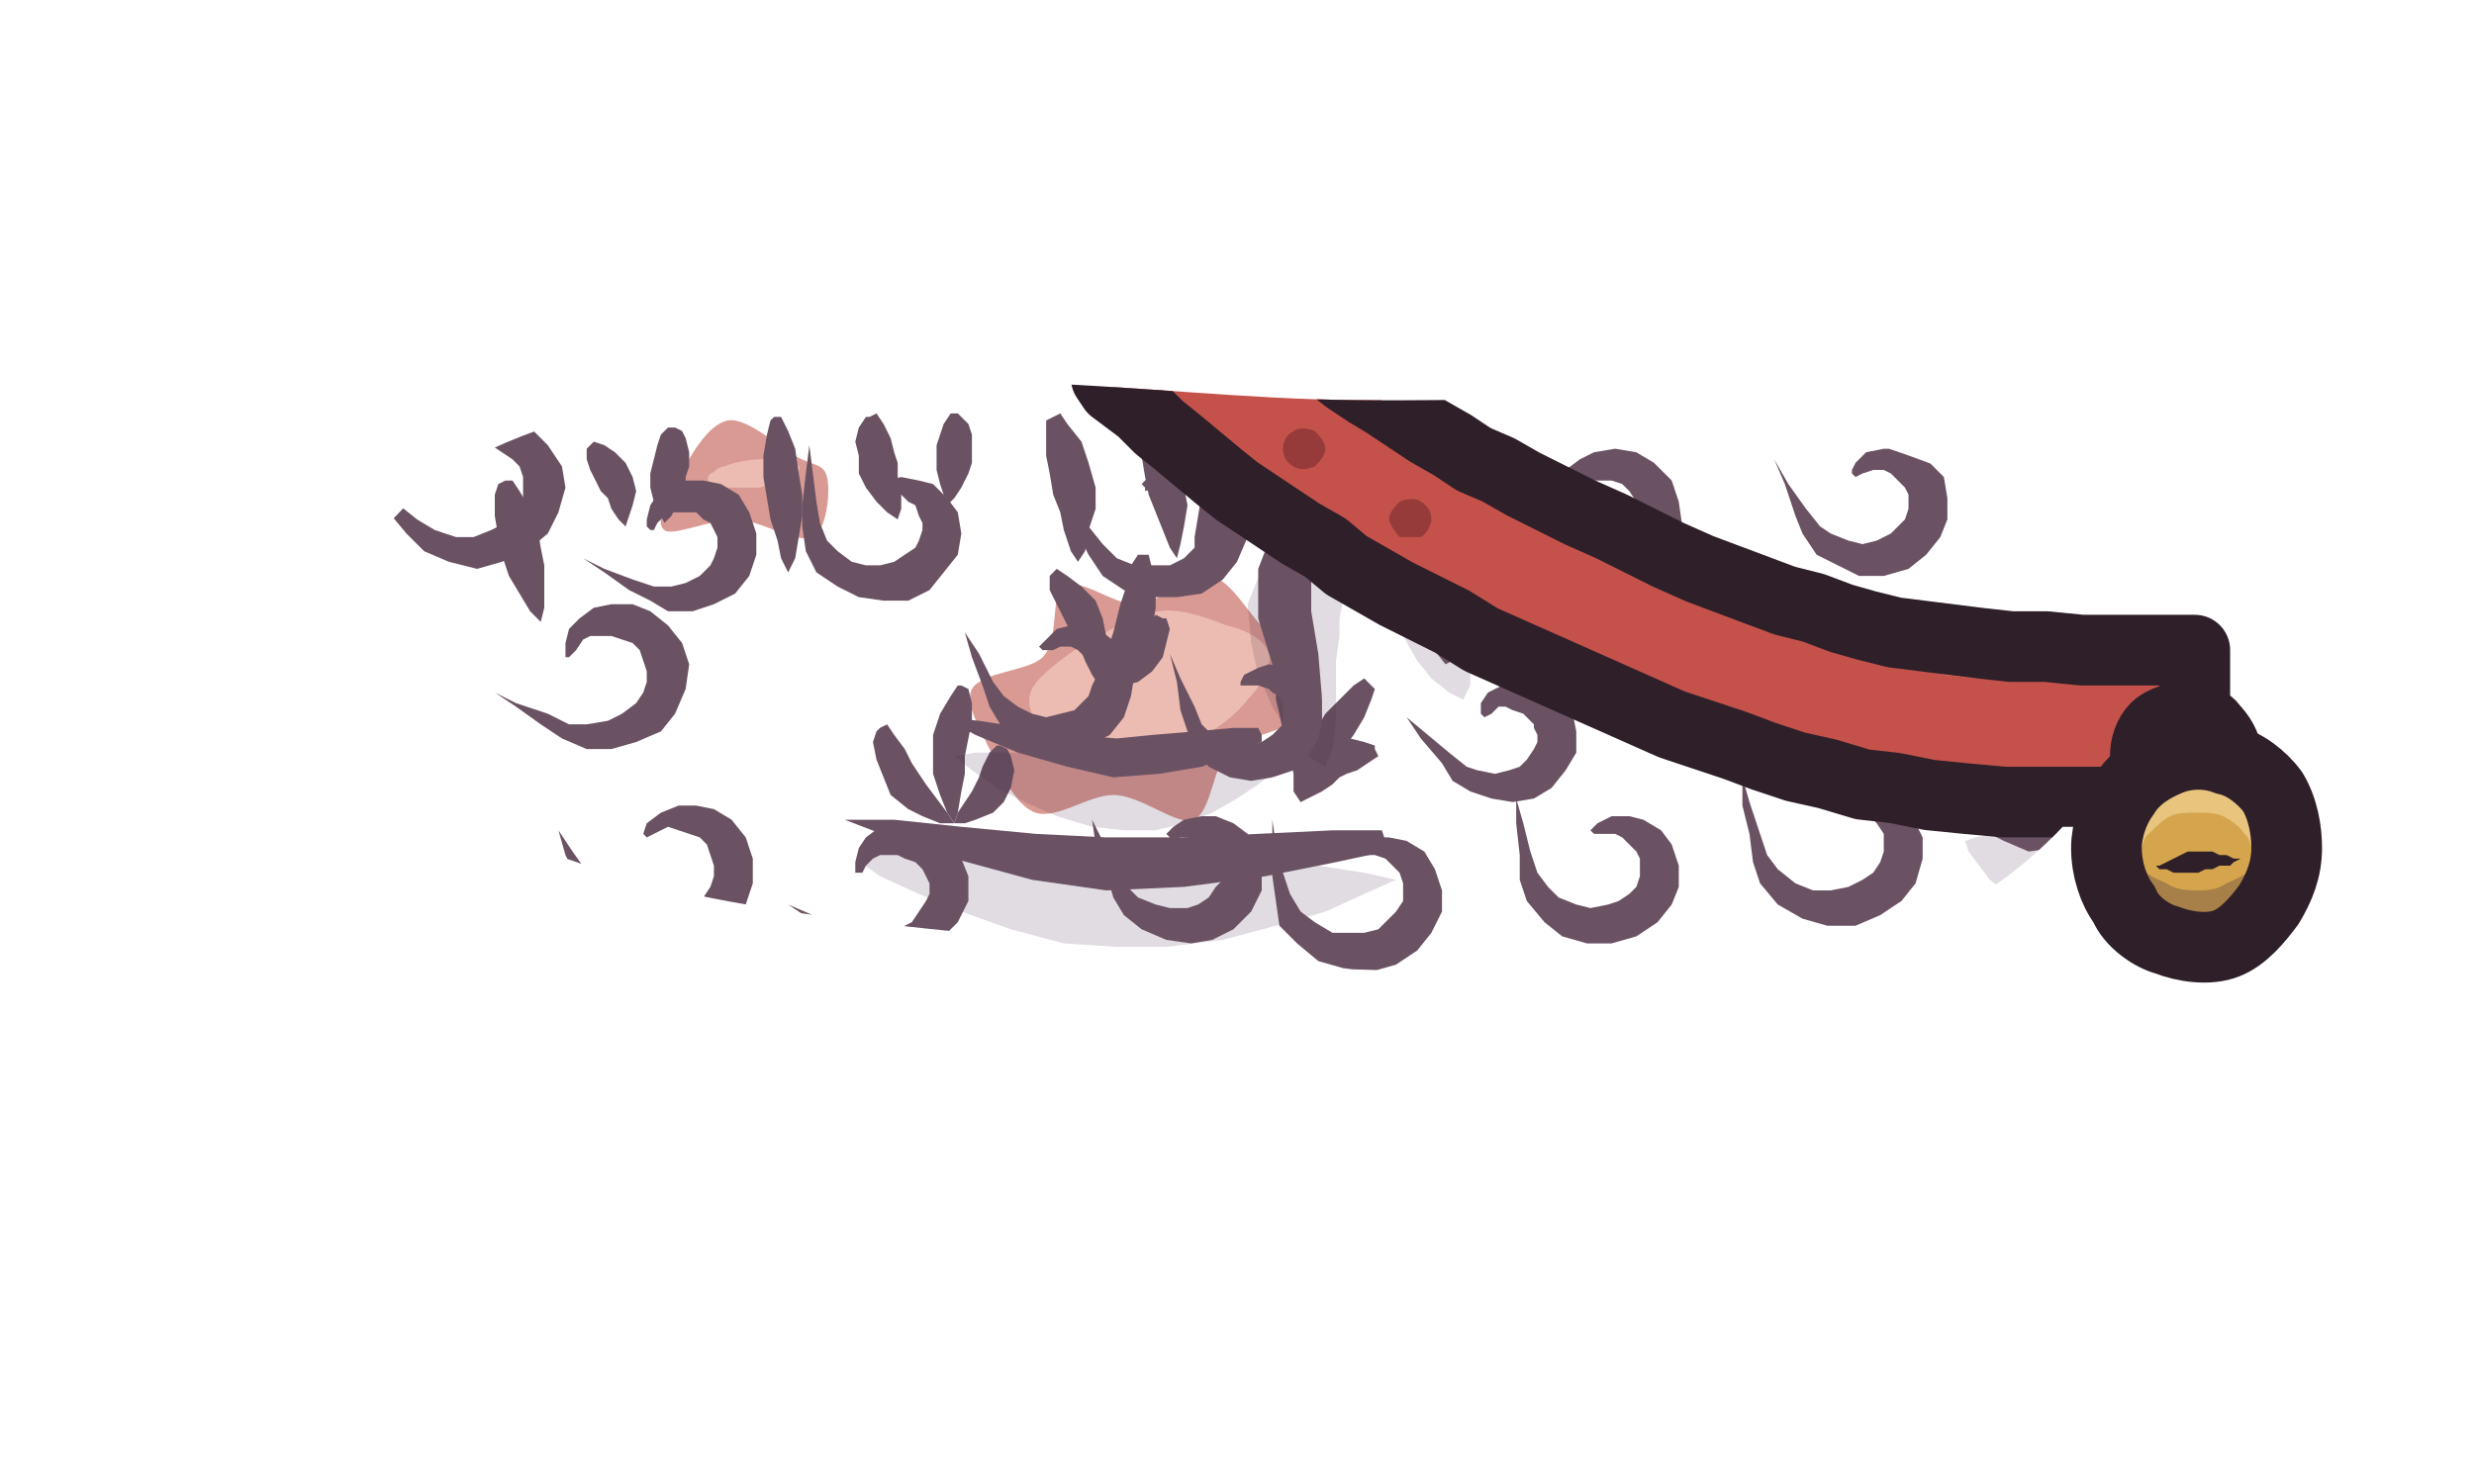
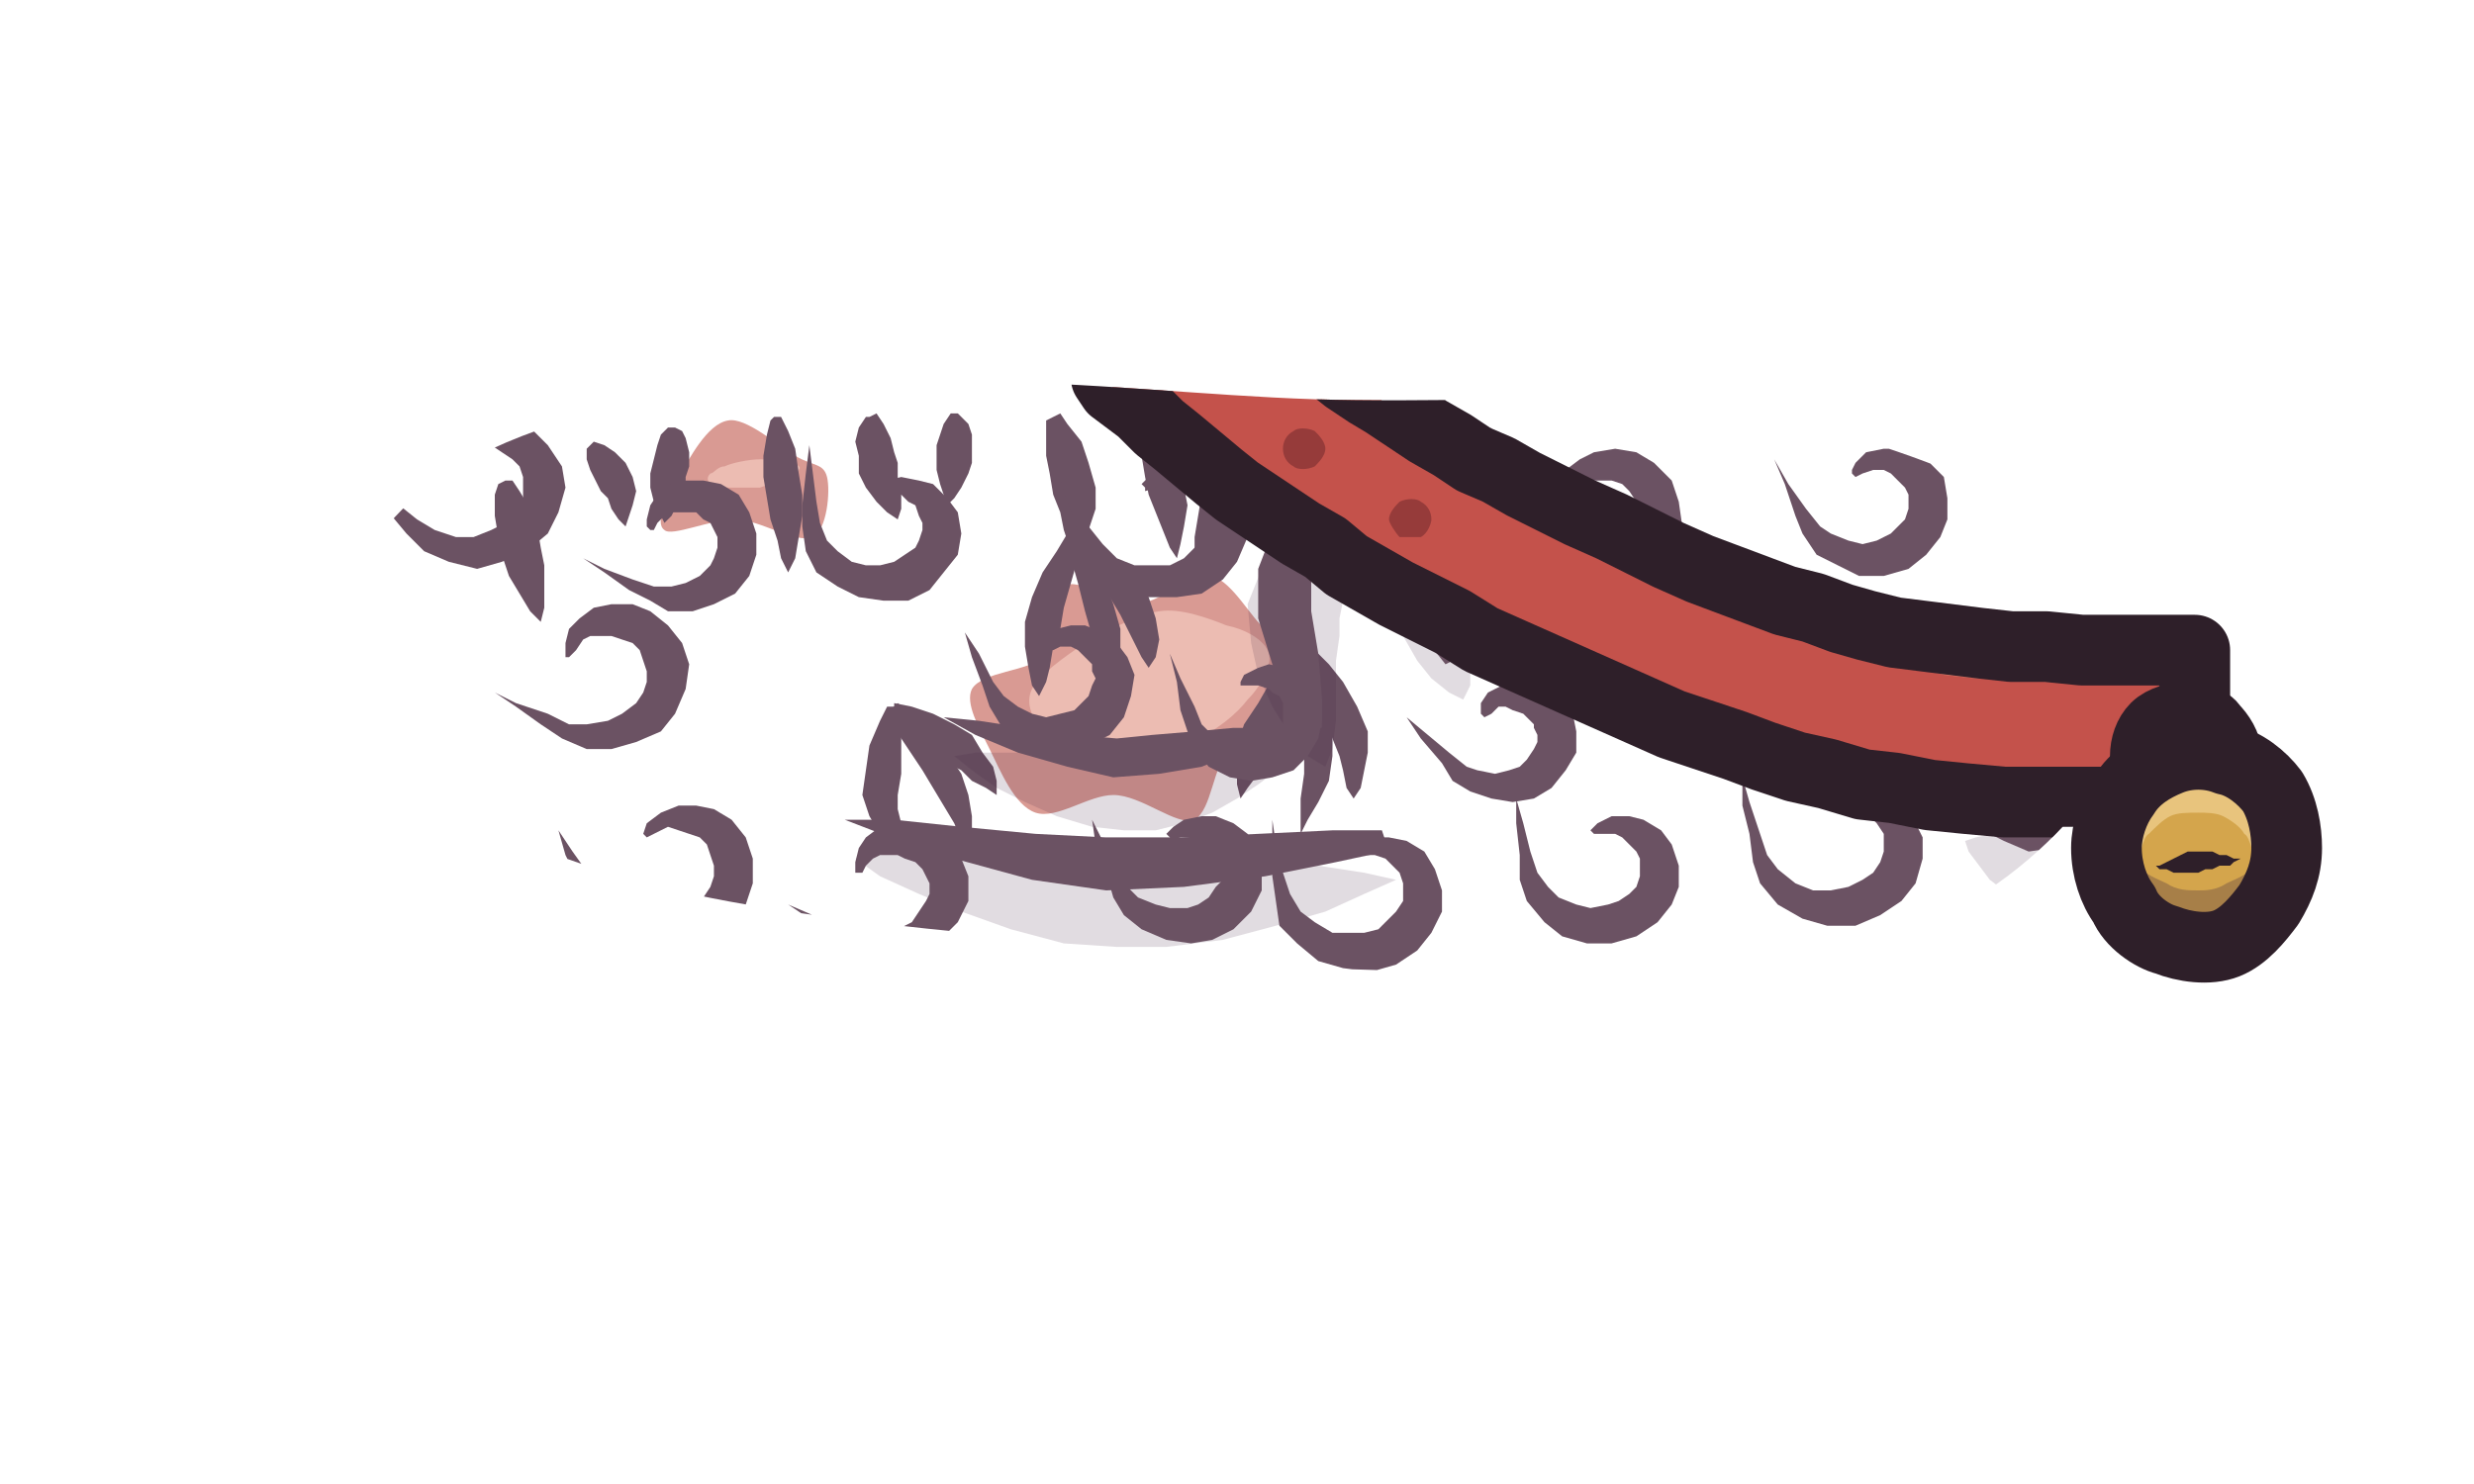
<svg xmlns="http://www.w3.org/2000/svg" viewBox="0 0 70 42" width="70" height="42">
  <defs>
    <clipPath id="cat-body-extra-slim-front-body">
      <path d="M52.5 12.4C54.5 13 57.1 14 58.3 15.1C59.6 16.2 59.8 17.5 59.9 18.7C59.9 20 59.8 21.6 58.8 22.9C57.8 24.1 56.1 25.6 54 26.3C51.8 27.1 48.7 27.3 45.9 27.4C43.1 27.6 40.3 27.5 37.2 27.4C34.1 27.2 30.5 26.8 27.4 26.4C24.3 26.1 21.1 25.7 18.7 25.1C16.2 24.5 14.1 23.6 12.6 22.7C11.1 21.8 9.9 21.2 9.7 19.9C9.5 18.5 9.9 15.9 11.3 14.5C12.6 13.1 14.9 12.1 17.6 11.5C20.3 10.9 24.1 10.9 27.4 10.8C30.7 10.8 34.1 11.2 37.2 11.3C40.3 11.4 43.4 11.2 45.9 11.4C48.5 11.6 50.4 11.7 52.5 12.4Z" />
    </clipPath>
    <clipPath id="cat-body-extra-slim-front-collar">
      <path d="M52.5 12.4C54.5 13 57.1 14 58.3 15.1C59.6 16.2 59.8 17.5 59.9 18.7C59.9 20 59.8 21.6 58.8 22.9C57.8 24.1 56.1 25.6 54 26.3C51.8 27.1 48.7 27.3 45.9 27.4C43.1 27.6 40.3 27.5 37.2 27.4C34.1 27.2 30.5 26.8 27.4 26.4C24.3 26.1 21.1 25.7 18.7 25.1C16.2 24.5 14.1 23.6 12.6 22.7C11.1 21.8 9.9 21.2 9.7 19.9C9.5 18.5 9.9 15.9 11.3 14.5C12.6 13.1 14.9 12.1 17.6 11.5C20.3 10.9 24.1 10.9 27.4 10.8C30.7 10.8 34.1 11.2 37.2 11.3C40.3 11.4 43.4 11.2 45.9 11.4C48.5 11.6 50.4 11.7 52.5 12.4ZM54.6 17.1L65.5 17.1L65.5 23.4L54.6 23.4Z" />
    </clipPath>
  </defs>
  <g id="extra-bald" clip-path="url(#cat-body-extra-slim-front-body)">
    <path d="M36.5 18.5C36.6 18.9 36.9 19.9 36.6 20.3C36.3 20.8 35.2 20.8 34.8 21.2C34.3 21.7 34.3 22.9 33.8 23.2C33.3 23.4 32.3 22.5 31.5 22.5C30.8 22.5 29.9 23.2 29.3 23C28.7 22.8 28.3 21.8 28 21.2C27.7 20.6 27.3 19.9 27.5 19.5C27.8 19 29.1 19 29.5 18.6C30 18.1 29.7 16.8 30.1 16.6C30.5 16.3 31.5 17.1 32.1 17.1C32.8 17.1 33.7 16.2 34.3 16.3C34.9 16.5 35.4 17.5 35.8 17.8C36.2 18.2 36.4 18.1 36.5 18.5Z" fill="#d99a93" />
    <path d="M35.9 18.5C36 18.8 35.7 19.4 35.3 19.8C35 20.2 34.4 20.7 33.7 21C33 21.2 32 21.3 31.3 21.3C30.6 21.2 29.9 21 29.6 20.7C29.2 20.4 29 19.9 29.2 19.5C29.4 19.1 30.1 18.6 30.7 18.2C31.3 17.9 32.1 17.4 32.8 17.3C33.4 17.2 34.2 17.5 34.7 17.7C35.2 17.8 35.8 18.1 35.9 18.5Z" fill="#ecbcb2" />
    <path d="M42.1 15.4C42 15.7 41.9 17.2 41.5 17.3C41 17.5 40.2 16.4 39.6 16.1C38.9 15.9 38 16.3 37.5 15.9C37.1 15.6 36.9 14.8 36.9 14.2C36.9 13.6 37.3 12.6 37.8 12.5C38.3 12.3 39.1 13 39.8 13.1C40.5 13.2 41.7 12.6 42.1 13C42.5 13.3 42.1 14.7 42.1 15.1C42.1 15.5 42.2 15 42.1 15.4Z" fill="#d99a93" />
    <path d="M41.5 14.9C41.4 15.1 41.2 15.3 40.9 15.3C40.7 15.4 40.2 15.4 39.9 15.4C39.6 15.3 39.1 15.2 38.8 15.1C38.6 14.9 38.3 14.7 38.3 14.5C38.2 14.3 38.3 14.1 38.5 14C38.6 13.9 38.9 13.8 39.2 13.8C39.5 13.7 40 13.7 40.2 13.8C40.5 13.9 40.8 14.1 41 14.3C41.2 14.5 41.5 14.7 41.5 14.9Z" fill="#ecbcb2" />
    <path d="M23.4 13.5C23.5 13.9 23.4 15 23 15.2C22.5 15.4 21.5 14.7 20.8 14.7C20.1 14.7 19 15.2 18.8 15C18.5 14.8 18.9 14 19.2 13.5C19.5 13 20 12 20.6 11.9C21.1 11.8 22 12.6 22.5 12.9C23 13.2 23.3 13.1 23.4 13.5Z" fill="#d99a93" />
    <path d="M22.6 13.3C22.6 13.4 22.4 13.5 22.2 13.6C22 13.6 21.8 13.7 21.5 13.8C21.3 13.8 20.9 13.8 20.7 13.8C20.4 13.8 20.2 13.8 20.1 13.7C20 13.6 20 13.5 20.1 13.4C20.2 13.4 20.3 13.2 20.5 13.2C20.7 13.1 21.2 13 21.5 13C21.8 13 22.1 13 22.3 13.1C22.5 13.1 22.7 13.2 22.6 13.3Z" fill="#ecbcb2" />
  </g>
  <g id="extra-dull" clip-path="url(#cat-body-extra-slim-front-body)">
    <path d="M15.3 17.6L15.4 17.2L15.4 16.6L15.4 16L15.3 15.5L15.2 14.9L15 14.4L14.7 13.9L14.5 13.6L14.3 13.6L14.1 13.7L14 14L14 14.6L14.1 15.2L14.2 15.7L14.4 16.3L14.7 16.8L15 17.3Z" fill="#6b5263" />
    <path d="M17.7 14.9L17.8 14.6L17.9 14.3L18 13.9L17.9 13.5L17.7 13.1L17.4 12.8L17.1 12.6L16.8 12.5L16.7 12.6L16.6 12.7L16.6 13L16.7 13.3L16.9 13.7L17 13.9L17.2 14.1L17.3 14.4L17.5 14.7Z" fill="#6b5263" />
    <path d="M18.8 14.8L19 14.6L19.2 14.2L19.4 13.9L19.4 13.5L19.5 13.2L19.5 12.8L19.4 12.4L19.3 12.2L19.1 12.1L18.9 12.1L18.7 12.3L18.6 12.6L18.5 13L18.4 13.4L18.4 13.8L18.5 14.2L18.7 14.6Z" fill="#6b5263" />
    <path d="M22.3 16.2L22.5 15.8L22.6 15.2L22.7 14.6L22.7 14L22.6 13.4L22.5 12.7L22.3 12.2L22.1 11.8L21.9 11.8L21.8 11.9L21.7 12.3L21.6 12.9L21.6 13.5L21.7 14.1L21.8 14.7L22 15.3L22.1 15.8Z" fill="#6b5263" />
    <path d="M25.4 14.7L25.5 14.4L25.5 14L25.4 13.5L25.4 13.1L25.3 12.8L25.2 12.4L25 12L24.8 11.7L24.6 11.8L24.5 11.8L24.3 12.1L24.2 12.5L24.3 12.9L24.3 13.4L24.5 13.8L24.8 14.2L25.1 14.5Z" fill="#6b5263" />
    <path d="M26.8 14.3L27 14.1L27.2 13.8L27.4 13.4L27.5 13.1L27.5 12.7L27.5 12.3L27.4 12L27.2 11.8L27.1 11.7L26.9 11.7L26.7 12L26.6 12.3L26.5 12.6L26.5 13L26.5 13.3L26.6 13.7L26.7 14Z" fill="#6b5263" />
    <path d="M30.5 15.9L30.7 15.6L30.8 15L31 14.4L31 13.8L30.8 13.1L30.6 12.5L30.2 12L30 11.7L29.8 11.8L29.6 11.9L29.6 12.3L29.6 12.9L29.7 13.4L29.8 14L30 14.5L30.1 15L30.3 15.6Z" fill="#6b5263" />
    <path d="M33.3 15.8L33.4 15.4L33.5 14.9L33.6 14.3L33.5 13.8L33.4 13.2L33.1 12.7L32.9 12.2L32.6 11.9L32.4 11.9L32.3 12L32.2 12.4L32.3 12.9L32.4 13.5L32.5 14L32.7 14.5L32.9 15L33.1 15.5Z" fill="#6b5263" />
    <path d="M33.9 16.2L34.2 15.9L34.5 15.4L34.8 14.9L35.1 14.3L35.2 13.8L35.4 13.1L35.4 12.6L35.4 12.2L35.2 12.1L35 12L34.7 12.4L34.5 12.9L34.2 13.4L34 14L33.9 14.6L33.8 15.2L33.8 15.8Z" fill="#6b5263" />
-     <path d="M31.1 19.4L31.2 19L31.3 18.6L31.3 18L31.2 17.5L31 17L30.6 16.6L30.2 16.3L29.9 16.1L29.8 16.2L29.7 16.3L29.7 16.7L29.9 17.1L30.1 17.5L30.3 17.9L30.5 18.2L30.7 18.7L30.9 19.1Z" fill="#6b5263" />
-     <path d="M31.1 19.4L31.4 19.2L31.9 18.8L32.3 18.4L32.6 17.8L32.7 17.2L32.7 16.6L32.6 16.1L32.5 15.7L32.3 15.7L32.2 15.7L32 16L31.9 16.5L31.7 17.1L31.6 17.5L31.5 17.9L31.3 18.5L31.2 19Z" fill="#6b5263" />
-     <path d="M31.1 19.4L31.4 19.4L31.8 19.4L32.2 19.3L32.6 19L32.9 18.6L33 18.2L33.1 17.8L33 17.5L32.9 17.5L32.7 17.4L32.5 17.6L32.2 17.9L32 18.1L31.9 18.4L31.7 18.6L31.5 18.8L31.2 19.1Z" fill="#6b5263" />
-     <path d="M36.8 22.7L37 22.4L37.2 22L37.4 21.4L37.4 20.9L37.3 20.4L37 19.9L36.7 19.5L36.4 19.3L36.3 19.3L36.1 19.4L36.1 19.8L36.2 20.2L36.3 20.7L36.4 21L36.5 21.4L36.6 21.9L36.6 22.4Z" fill="#6b5263" />
-     <path d="M36.8 22.7L37.1 22.4L37.4 22.1L37.7 21.6L38 21.2L38.3 20.8L38.6 20.3L38.8 19.8L38.9 19.5L38.8 19.4L38.6 19.2L38.3 19.4L37.9 19.8L37.5 20.2L37.2 20.7L37 21.2L36.8 21.8L36.8 22.3Z" fill="#6b5263" />
-     <path d="M36.8 22.7L37 22.6L37.4 22.4L37.7 22.2L37.9 22L38.1 21.9L38.4 21.8L38.7 21.6L39 21.4L38.9 21.2L38.9 21.1L38.6 21L38.2 20.9L37.8 21L37.3 21.2L37 21.6L36.8 22L36.8 22.4Z" fill="#6b5263" />
-     <path d="M27 23.3L26.8 23L26.5 22.6L26.2 22.2L26 21.9L25.8 21.6L25.6 21.2L25.3 20.8L25.1 20.5L24.9 20.6L24.8 20.7L24.7 21L24.8 21.5L25 22L25.2 22.5L25.7 22.9L26.1 23.1L26.6 23.3Z" fill="#6b5263" />
-     <path d="M27 23.3L27.1 23L27.2 22.4L27.3 21.9L27.3 21.4L27.4 20.9L27.5 20.4L27.5 19.9L27.4 19.5L27.2 19.4L27.1 19.4L26.9 19.7L26.6 20.2L26.4 20.8L26.4 21.3L26.4 21.9L26.6 22.5L26.8 23Z" fill="#6b5263" />
-     <path d="M27 23.3L27.3 23.3L27.6 23.2L28.1 23L28.4 22.7L28.6 22.3L28.7 21.8L28.6 21.4L28.5 21.2L28.3 21.1L28.2 21.1L28 21.3L27.8 21.7L27.7 22L27.6 22.2L27.5 22.4L27.3 22.7L27.1 23Z" fill="#6b5263" />
-     <path d="M57.5 22.9L57.4 22.5L57.3 22L57.2 21.6L57.1 21.2L57.1 20.8L57 20.4L56.9 19.9L56.8 19.6L56.6 19.6L56.4 19.6L56.3 19.9L56.1 20.3L56.1 20.9L56.2 21.4L56.4 21.9L56.8 22.4L57.2 22.7Z" fill="#6b5263" />
-     <path d="M57.5 22.9L57.8 22.6L58.1 22.2L58.4 21.7L58.7 21.3L58.9 20.8L59.1 20.2L59.2 19.7L59.2 19.3L59 19.3L58.9 19.2L58.6 19.5L58.3 19.9L58 20.4L57.8 20.9L57.6 21.4L57.5 21.9L57.5 22.5Z" fill="#6b5263" />
-     <path d="M57.5 22.9L57.8 22.8L58.1 22.6L58.4 22.4L58.6 22.2L58.9 22.1L59.2 21.9L59.5 21.7L59.6 21.5L59.6 21.3L59.5 21.2L59.3 21.1L58.9 21.1L58.5 21.2L58.1 21.4L57.8 21.8L57.6 22.2L57.5 22.6Z" fill="#6b5263" />
+     <path d="M29.4 19.7L29.6 19.3L29.7 18.9L29.8 18.3L30 17.8L30.1 17.2L30.3 16.5L30.5 15.8L30.5 15.3L30.3 15.2L30.2 15.1L29.9 15.6L29.5 16.2L29.2 16.9L29 17.6L29 18.3L29.1 18.9L29.2 19.4Z" fill="#6b5263" />
+     <path d="M32.5 18.9L32.7 18.6L32.8 18.1L32.7 17.5L32.5 16.9L32.1 16.3L31.5 15.8L30.9 15.3L30.5 15.1L30.3 15.2L30.2 15.3L30.5 15.8L30.9 16.4L31.4 16.9L31.7 17.4L31.9 17.8L32.1 18.2L32.3 18.6Z" fill="#6b5263" />
+     <path d="M31.4 20.2L31.5 19.8L31.7 19.2L31.7 18.5L31.7 17.8L31.5 17.1L31.2 16.3L30.8 15.6L30.5 15.2L30.3 15.2L30.2 15.3L30.3 15.8L30.5 16.5L30.7 17.3L30.9 18L31 18.6L31.1 19.2L31.2 19.8Z" fill="#6b5263" />
+     <path d="M35.1 22.6L35.3 22.3L35.6 21.9L35.8 21.4L36.1 20.9L36.4 20.4L36.8 19.7L37.1 19.1L37.2 18.6L37.1 18.5L36.9 18.4L36.5 18.7L36 19.2L35.6 19.9L35.2 20.5L35 21.1L35 21.7L35 22.2Z" fill="#6b5263" />
+     <path d="M38.3 22.6L38.5 22.3L38.6 21.8L38.7 21.3L38.7 20.7L38.4 20L38 19.3L37.6 18.8L37.2 18.4L37.1 18.5L36.9 18.6L37 19.1L37.2 19.7L37.5 20.4L37.7 20.9L37.9 21.4L38 21.8L38.1 22.3Z" fill="#6b5263" />
+     <path d="M36.8 23.6L37 23.2L37.3 22.7L37.6 22.1L37.7 21.4L37.7 20.6L37.6 19.7L37.4 19L37.2 18.5L37.1 18.5L36.9 18.5L36.9 19L36.9 19.8L36.9 20.6L36.9 21.3L36.9 21.9L36.8 22.6L36.8 23.2Z" fill="#6b5263" />
+     <path d="M25.4 24.1L25.5 23.8L25.5 23.3L25.4 22.9L25.4 22.5L25.5 21.9L25.5 21.2L25.5 20.5L25.4 20L25.3 20L25.1 20L24.9 20.4L24.6 21.1L24.5 21.8L24.4 22.5L24.6 23.1L24.9 23.6L25.2 23.9Z" fill="#6b5263" />
+     <path d="M28.2 22.5L28.2 22.1L28.1 21.7L27.8 21.3L27.5 20.8L27 20.5L26.4 20.2L25.8 20L25.3 19.9L25.3 20L25.2 20.2L25.5 20.5L25.9 20.9L26.4 21.3L26.8 21.6L27.2 21.8L27.5 22.1L27.9 22.3Z" fill="#6b5263" />
+     <path d="M27.5 24.1L27.5 23.7L27.5 23.1L27.4 22.5L27.2 21.9L26.8 21.3L26.3 20.7L25.8 20.2L25.4 19.9L25.3 20L25.1 20.1L25.3 20.6L25.7 21.2L26.1 21.8L26.4 22.3L26.7 22.8L27 23.3L27.2 23.8Z" fill="#6b5263" />
+     <path d="M55.8 23L56 22.7L56.2 22.3L56.3 21.9L56.5 21.4L56.7 20.9L57 20.2L57.1 19.6L57.2 19.1L57.1 19L56.9 18.9L56.6 19.3L56.2 19.8L55.8 20.5L55.6 21.1L55.5 21.7L55.5 22.3L55.6 22.7Z" fill="#6b5263" />
+     <path d="M58.9 22.5L59.1 22.2L59.2 21.7L59.2 21.2L59 20.6L58.6 20.1L58.1 19.6L57.6 19.1L57.2 18.9L57.1 19L56.9 19.1L57.1 19.6L57.5 20.1L57.8 20.7L58.1 21.1L58.3 21.5L58.5 21.9L58.7 22.2Z" fill="#6b5263" />
+     <path d="M57.7 23.7L57.8 23.4L58 22.8L58.1 22.2L58.1 21.5L58 20.8L57.7 20.1L57.5 19.4L57.2 19L57.1 19L56.9 19L56.9 19.6L57 20.3L57.2 21L57.3 21.6L57.4 22.2L57.5 22.8L57.5 23.4Z" fill="#6b5263" />
  </g>
  <g id="extra-wrinkles" clip-path="url(#cat-body-extra-slim-front-body)">
    <path d="M38.8 13.4L38.3 13.6L37.6 14L36.9 14.6L36.2 15.3L35.7 16.1L35.3 17.1L35.4 18.2L35.6 19.1L36 20L36.5 20.8L37 21.4L37.5 21.7L37.7 21.2L37.8 20.4L37.8 19.5L37.8 18.7L37.9 18L37.9 17.5L38 17L38.2 16.4L38.4 15.6L38.7 14.7L38.8 14Z" fill="#3f2541" fill-opacity="0.16" />
    <path d="M38.5 12.3L37.8 12.8L37 13.7L36.1 14.8L35.6 16.1L35.6 17.5L36 18.8L36.5 20L37 20.7L37.2 20.6L37.4 20.6L37.4 19.7L37.3 18.5L37.1 17.3L37.1 16.3L37.3 15.4L37.8 14.2L38.3 13.1Z" fill="#6b5263" />
    <path d="M42.5 13.2L42 13.4L41.4 13.7L40.8 14.2L40.2 14.8L39.7 15.5L39.4 16.3L39.4 17.2L39.7 18L40.1 18.7L40.5 19.2L41 19.6L41.4 19.8L41.6 19.4L41.6 18.8L41.7 18.1L41.7 17.5L41.7 17L41.7 16.7L41.8 16.4L42 15.8L42.2 15.1L42.4 14.4L42.5 13.8Z" fill="#3f2541" fill-opacity="0.16" />
    <path d="M42.2 12.1L41.6 12.6L40.8 13.3L40.1 14.3L39.6 15.3L39.6 16.4L40 17.5L40.5 18.3L40.9 18.8L41.1 18.7L41.3 18.7L41.3 18L41.1 17.1L41 16.2L40.9 15.5L41.1 14.8L41.5 13.8L42 12.8Z" fill="#6b5263" />
    <path d="M24.2 24.3L24.9 24.8L26 25.3L27.2 25.8L28.6 26.3L30.1 26.7L31.6 26.8L33 26.8L34.6 26.6L36.1 26.2L37.5 25.8L38.6 25.3L39.5 24.9L38.6 24.7L37.3 24.5L35.9 24.4L34.4 24.3L32.9 24.3L31.7 24.2L30.4 24.2L29 24.1L27.6 24L26.2 24L25.1 24.1Z" fill="#3f2541" fill-opacity="0.16" />
    <path d="M23.9 23.2L25.2 23.7L27 24.3L29.2 24.9L31.3 25.2L33.5 25.1L35.8 24.8L37.8 24.4L39.2 24.1L39.2 23.8L39.1 23.5L37.7 23.5L35.6 23.6L33.4 23.7L31.3 23.7L29.3 23.6L27.2 23.4L25.3 23.2Z" fill="#6b5263" />
    <path d="M27 21.4L27.5 21.8L28.2 22.3L29 22.7L29.9 23.1L30.9 23.4L31.8 23.5L32.7 23.5L33.5 23.3L34.3 23L35 22.6L35.6 22.2L36 21.9L35.5 21.7L34.8 21.6L34.1 21.6L33.3 21.6L32.5 21.6L31.9 21.5L31.2 21.5L30.3 21.4L29.4 21.3L28.4 21.3L27.6 21.3Z" fill="#3f2541" fill-opacity="0.16" />
    <path d="M26.7 20.3L27.6 20.8L28.8 21.3L30.2 21.7L31.5 22L32.8 21.9L34 21.7L35 21.3L35.7 21L35.7 20.8L35.6 20.6L34.9 20.6L33.8 20.7L32.6 20.8L31.6 20.9L30.4 20.8L29 20.6L27.7 20.4Z" fill="#6b5263" />
    <path d="M55.2 21.3L55.3 21.6L55.5 22.1L55.9 22.5L56.3 22.9L56.8 23.2L57.5 23.3L58.1 23.3L58.7 23.1L59.2 22.8L59.6 22.5L60 22.1L60.2 21.7L59.8 21.5L59.3 21.4L58.8 21.3L58.3 21.2L57.9 21.2L57.7 21.1L57.4 21.1L57 21.1L56.5 21.1L56 21.1L55.5 21.1Z" fill="#3f2541" fill-opacity="0.16" />
    <path d="M54.9 20.2L55.2 20.6L55.7 21L56.4 21.5L57.2 21.7L58 21.7L58.8 21.5L59.5 21.2L59.9 20.9L59.9 20.6L59.8 20.4L59.3 20.4L58.6 20.4L57.9 20.5L57.3 20.5L56.8 20.4L56.1 20.3L55.4 20.2Z" fill="#6b5263" />
    <path d="M55.6 23.8L55.7 24.1L56 24.5L56.3 24.9L56.7 25.2L57.2 25.5L57.7 25.6L58.2 25.5L58.7 25.3L59.1 25.1L59.4 24.8L59.6 24.4L59.7 24.1L59.4 23.9L59.1 23.8L58.7 23.7L58.3 23.7L58 23.6L57.8 23.6L57.6 23.6L57.3 23.6L56.8 23.6L56.4 23.6L55.9 23.7Z" fill="#3f2541" fill-opacity="0.16" />
    <path d="M55.3 22.7L55.6 23L56.1 23.5L56.7 23.8L57.4 24.1L58.1 24L58.7 23.8L59.2 23.5L59.5 23.2L59.4 23L59.4 22.8L59 22.8L58.4 22.8L57.9 22.9L57.5 22.9L57 22.9L56.4 22.8L55.8 22.7Z" fill="#6b5263" />
  </g>
  <g id="extra-curls" clip-path="url(#cat-body-extra-slim-front-body)">
    <path d="M10.2 13.1L10.6 13.7L11 14.5L11.5 15.1L12 15.6L12.7 15.9L13.5 16.1L14.2 15.9L14.9 15.6L15.5 15.1L15.8 14.5L16 13.8L15.9 13.2L15.5 12.6L15.1 12.2L14.6 11.9L14 11.9L13.5 11.9L13 12.2L12.7 12.5L12.6 12.8L12.7 12.9L12.7 12.9L13 12.8L13.3 12.6L13.6 12.6L13.9 12.6L14.2 12.8L14.5 13L14.7 13.2L14.8 13.5L14.8 13.8L14.8 14.1L14.6 14.5L14.3 14.8L13.9 15L13.4 15.2L12.9 15.2L12.3 15L11.8 14.7L11.3 14.3L10.7 13.6Z" fill="#6b5263" />
    <path d="M16.5 15.8L17.1 16.2L17.8 16.7L18.4 17L18.9 17.3L19.6 17.3L20.2 17.1L20.8 16.8L21.2 16.3L21.4 15.7L21.4 15.1L21.2 14.5L20.9 14L20.4 13.7L19.9 13.6L19.4 13.6L19 13.7L18.6 14L18.4 14.3L18.3 14.7L18.3 14.9L18.4 15L18.5 15L18.6 14.8L18.8 14.6L19 14.5L19.2 14.5L19.5 14.5L19.7 14.5L19.9 14.7L20.1 14.8L20.2 15L20.3 15.2L20.3 15.5L20.2 15.8L20.1 16L19.8 16.3L19.4 16.5L19 16.6L18.5 16.6L17.9 16.4L17.1 16.1Z" fill="#6b5263" />
    <path d="M22.9 12.6L22.8 13.4L22.7 14.3L22.7 14.9L22.8 15.6L23.1 16.2L23.7 16.6L24.3 16.9L25 17L25.7 17L26.3 16.7L26.7 16.2L27.1 15.7L27.2 15.1L27.1 14.5L26.8 14.1L26.4 13.7L26 13.6L25.5 13.5L25.1 13.6L24.8 13.8L24.9 13.9L24.9 14L25.2 14L25.5 14L25.7 14.2L25.9 14.3L26 14.6L26.1 14.8L26.1 15L26 15.3L25.9 15.5L25.6 15.7L25.3 15.9L24.9 16L24.5 16L24.1 15.9L23.7 15.6L23.4 15.3L23.2 14.8L23.1 14.2L23 13.4Z" fill="#6b5263" />
    <path d="M30 13.5L30.2 14.2L30.5 15.1L30.8 15.7L31.2 16.3L31.8 16.7L32.5 16.9L33.3 16.9L34 16.8L34.6 16.4L35 15.9L35.3 15.2L35.3 14.6L35.1 14L34.8 13.5L34.3 13.2L33.8 13L33.3 13.1L32.8 13.2L32.5 13.5L32.3 13.7L32.4 13.8L32.4 13.9L32.7 13.8L33 13.7L33.3 13.7L33.6 13.8L33.8 14L34 14.2L34.1 14.4L34.2 14.7L34.2 15L34 15.3L33.8 15.5L33.5 15.8L33.1 16L32.6 16L32.1 16L31.6 15.8L31.2 15.4L30.8 14.9L30.4 14.2Z" fill="#6b5263" />
    <path d="M36.9 15.7L37.6 16.1L38.3 16.5L38.9 16.8L39.5 17L40.2 16.9L40.9 16.7L41.4 16.3L41.7 15.8L41.9 15.2L41.9 14.6L41.6 14L41.2 13.6L40.8 13.3L40.2 13.2L39.7 13.2L39.2 13.4L38.9 13.7L38.7 14L38.6 14.4L38.7 14.7L38.8 14.7L38.9 14.7L39 14.5L39.1 14.3L39.3 14.2L39.6 14.1L39.8 14.1L40.1 14.1L40.3 14.2L40.5 14.4L40.7 14.6L40.8 14.8L40.8 15.1L40.8 15.4L40.6 15.7L40.4 16L40 16.2L39.5 16.3L39.1 16.3L38.5 16.2L37.6 16Z" fill="#6b5263" />
    <path d="M41.8 14.9L42.3 15.4L43 16L43.6 16.5L44.2 16.9L45 17L45.8 16.9L46.5 16.7L47 16.2L47.4 15.6L47.6 14.9L47.5 14.2L47.3 13.6L46.8 13.1L46.3 12.8L45.7 12.7L45.1 12.8L44.7 13L44.3 13.3L44.1 13.7L44 14L44.1 14.1L44.2 14.1L44.4 13.9L44.6 13.7L44.9 13.6L45.2 13.6L45.6 13.6L45.9 13.7L46.1 13.9L46.3 14.2L46.4 14.5L46.5 14.8L46.4 15.2L46.2 15.5L45.9 15.8L45.5 16.1L45 16.2L44.4 16.2L43.8 16.1L43.2 15.7L42.4 15.3Z" fill="#6b5263" />
    <path d="M50.2 13L50.5 13.7L50.8 14.6L51 15.1L51.4 15.7L52 16L52.6 16.3L53.3 16.3L54 16.1L54.5 15.7L54.9 15.2L55.1 14.7L55.1 14.1L55 13.5L54.6 13.1L54.2 12.8L53.7 12.7L53.3 12.7L52.8 12.8L52.5 13.1L52.4 13.3L52.4 13.4L52.5 13.5L52.7 13.4L53 13.3L53.3 13.3L53.5 13.4L53.7 13.6L53.9 13.8L54 14L54 14.2L54 14.4L53.9 14.7L53.7 14.9L53.5 15.1L53.1 15.3L52.7 15.4L52.3 15.3L51.8 15.1L51.5 14.9L51.1 14.4L50.6 13.7Z" fill="#6b5263" />
    <path d="M14 19.6L14.6 20L15.3 20.5L15.9 20.9L16.6 21.2L17.3 21.2L18 21L18.7 20.7L19.1 20.2L19.4 19.5L19.5 18.8L19.3 18.2L18.9 17.7L18.4 17.3L17.9 17.1L17.3 17.1L16.8 17.2L16.4 17.5L16.1 17.8L16 18.2L16 18.6L16 18.6L16.1 18.6L16.3 18.4L16.5 18.1L16.7 18L17 18L17.3 18L17.6 18.1L17.9 18.2L18.1 18.4L18.2 18.7L18.3 19L18.3 19.3L18.2 19.6L18 19.9L17.6 20.2L17.2 20.4L16.6 20.5L16.1 20.5L15.5 20.2L14.6 19.9Z" fill="#6b5263" />
    <path d="M27.3 17.9L27.5 18.6L27.8 19.4L28 20L28.3 20.5L28.9 20.9L29.5 21.2L30.2 21.2L30.8 21.1L31.4 20.8L31.8 20.3L32 19.7L32.1 19.1L31.9 18.6L31.6 18.2L31.2 17.9L30.7 17.7L30.3 17.7L29.9 17.8L29.6 18.1L29.4 18.3L29.5 18.4L29.5 18.4L29.8 18.4L30 18.3L30.3 18.3L30.5 18.4L30.7 18.6L30.9 18.8L30.9 19L31 19.2L30.9 19.4L30.8 19.7L30.6 19.9L30.4 20.1L30 20.2L29.6 20.3L29.2 20.2L28.8 20L28.4 19.7L28.1 19.3L27.7 18.5Z" fill="#6b5263" />
    <path d="M33.1 18.5L33.3 19.3L33.4 20.1L33.6 20.7L33.8 21.2L34.2 21.7L34.8 22L35.4 22.1L36 22L36.6 21.8L37 21.4L37.3 20.9L37.4 20.4L37.4 19.8L37.1 19.4L36.8 19.1L36.4 18.9L35.9 18.8L35.6 18.9L35.2 19.1L35.1 19.3L35.1 19.4L35.1 19.4L35.4 19.4L35.6 19.4L35.9 19.5L36 19.6L36.2 19.7L36.3 19.9L36.3 20.1L36.3 20.3L36.3 20.5L36.1 20.7L36 20.8L35.7 21L35.4 21.1L35 21.1L34.6 21L34.3 20.8L34 20.5L33.8 20L33.4 19.2Z" fill="#6b5263" />
    <path d="M39.8 20.3L40.2 20.9L40.8 21.6L41.1 22.1L41.6 22.4L42.2 22.6L42.8 22.7L43.4 22.6L43.9 22.3L44.3 21.8L44.6 21.3L44.6 20.7L44.5 20.2L44.2 19.8L43.8 19.5L43.3 19.3L42.9 19.3L42.5 19.4L42.1 19.6L41.9 19.9L41.9 20.2L41.9 20.2L42 20.3L42.2 20.2L42.4 20L42.6 20L42.8 20.1L43.1 20.2L43.2 20.3L43.4 20.5L43.4 20.6L43.5 20.8L43.5 21L43.4 21.2L43.2 21.5L43 21.7L42.7 21.8L42.3 21.9L41.8 21.8L41.5 21.7L41 21.3L40.4 20.8Z" fill="#6b5263" />
    <path d="M53.4 17.6L53.5 18.4L53.6 19.2L53.7 19.8L54 20.3L54.4 20.7L54.9 21L55.5 21.2L56.2 21.1L56.7 20.9L57.2 20.5L57.5 20.1L57.6 19.5L57.5 19L57.3 18.5L57 18.2L56.6 18L56.1 17.9L55.8 18L55.4 18.2L55.3 18.4L55.3 18.5L55.3 18.5L55.6 18.5L55.8 18.5L56.1 18.6L56.2 18.7L56.4 18.9L56.5 19L56.5 19.2L56.5 19.4L56.4 19.6L56.3 19.8L56.1 19.9L55.9 20.1L55.5 20.2L55.2 20.2L54.8 20.1L54.4 19.9L54.2 19.6L53.9 19.1L53.6 18.3Z" fill="#6b5263" />
    <path d="M15.8 23.5L16 24.2L16.4 25L16.7 25.7L17.2 26.2L17.8 26.7L18.6 26.9L19.3 26.8L20.1 26.6L20.7 26.2L21.1 25.6L21.3 25L21.3 24.3L21.1 23.7L20.7 23.2L20.2 22.9L19.7 22.8L19.2 22.8L18.7 23L18.3 23.3L18.2 23.6L18.2 23.6L18.3 23.7L18.5 23.6L18.9 23.4L19.2 23.5L19.5 23.6L19.8 23.7L20 23.9L20.1 24.2L20.2 24.5L20.2 24.8L20.1 25.1L19.9 25.4L19.6 25.7L19.1 25.9L18.6 26L18.1 25.9L17.5 25.7L17.1 25.4L16.7 24.8L16.2 24.1Z" fill="#6b5263" />
    <path d="M22.3 25.6L22.9 26L23.7 26.5L24.2 26.8L24.8 27.1L25.5 27.1L26.2 26.9L26.7 26.5L27.1 26.1L27.4 25.5L27.4 24.8L27.2 24.3L26.9 23.8L26.4 23.4L25.9 23.3L25.4 23.3L24.9 23.4L24.5 23.7L24.3 24L24.2 24.4L24.2 24.7L24.3 24.7L24.4 24.7L24.5 24.5L24.7 24.3L24.9 24.2L25.1 24.2L25.4 24.2L25.6 24.3L25.9 24.4L26.1 24.6L26.2 24.8L26.3 25L26.3 25.3L26.2 25.5L26 25.8L25.8 26.1L25.4 26.3L24.9 26.4L24.4 26.4L23.8 26.2L23 25.9Z" fill="#6b5263" />
    <path d="M30.9 23.2L31 23.9L31.3 24.7L31.5 25.4L31.8 25.9L32.3 26.3L33 26.6L33.7 26.7L34.3 26.6L34.9 26.3L35.4 25.8L35.7 25.2L35.7 24.6L35.6 24.1L35.3 23.6L34.9 23.3L34.4 23.1L34 23.1L33.5 23.2L33.2 23.4L33 23.6L33.1 23.7L33.1 23.8L33.4 23.7L33.7 23.7L33.9 23.7L34.2 23.8L34.4 24L34.5 24.2L34.6 24.4L34.6 24.7L34.6 24.9L34.4 25.1L34.2 25.4L33.9 25.6L33.6 25.7L33.1 25.7L32.7 25.6L32.2 25.4L31.9 25.1L31.6 24.6L31.2 23.8Z" fill="#6b5263" />
    <path d="M36 23.2L36 23.9L36 24.8L36.1 25.5L36.2 26.2L36.7 26.7L37.3 27.2L38 27.4L38.8 27.5L39.5 27.3L40.1 26.9L40.5 26.4L40.8 25.8L40.8 25.2L40.6 24.6L40.3 24.1L39.8 23.8L39.3 23.7L38.9 23.7L38.5 23.9L38.2 24L38.2 24.1L38.2 24.2L38.5 24.2L38.9 24.2L39.2 24.3L39.4 24.5L39.6 24.7L39.7 25L39.7 25.2L39.7 25.5L39.5 25.8L39.3 26L39 26.3L38.6 26.4L38.1 26.4L37.7 26.4L37.2 26.1L36.8 25.8L36.5 25.3L36.3 24.7L36.1 23.9Z" fill="#6b5263" />
    <path d="M42.9 22.6L42.9 23.3L43 24.2L43 24.9L43.2 25.5L43.7 26.1L44.2 26.5L44.9 26.7L45.6 26.7L46.3 26.5L46.9 26.1L47.3 25.6L47.5 25.1L47.5 24.5L47.3 23.9L47 23.5L46.5 23.2L46.1 23.1L45.6 23.1L45.2 23.3L45 23.5L45 23.5L45.1 23.6L45.3 23.6L45.7 23.6L45.9 23.7L46.1 23.9L46.3 24.1L46.4 24.3L46.4 24.6L46.4 24.8L46.3 25.1L46.1 25.3L45.8 25.5L45.5 25.6L45 25.7L44.6 25.6L44.1 25.4L43.8 25.1L43.5 24.7L43.3 24.1L43.1 23.3Z" fill="#6b5263" />
    <path d="M49.3 22L49.3 22.8L49.5 23.6L49.6 24.4L49.8 25L50.3 25.6L51 26L51.7 26.2L52.5 26.2L53.2 25.9L53.8 25.5L54.2 25L54.4 24.3L54.4 23.7L54.1 23.1L53.8 22.7L53.3 22.4L52.8 22.3L52.3 22.3L51.9 22.5L51.6 22.7L51.6 22.8L51.7 22.9L52 22.8L52.3 22.8L52.6 22.9L52.9 23.1L53.1 23.3L53.3 23.6L53.3 23.8L53.3 24.1L53.2 24.4L53 24.7L52.7 24.9L52.3 25.1L51.8 25.2L51.3 25.2L50.8 25L50.3 24.6L50 24.2L49.8 23.6L49.5 22.7Z" fill="#6b5263" />
  </g>
  <g id="extra-collar">
    <path clip-path="url(#cat-body-extra-slim-front-collar)" d="M34 7.5L34.3 7.7L34.6 8L35.1 8.4L35.5 8.8L36 9.2L36.6 9.6L37.1 10L37.6 10.3L38.1 10.7L38.7 11.1L39.2 11.4L39.8 11.8L40.4 12.2L41.1 12.6L41.7 13L42.4 13.3L43.1 13.7L43.9 14.1L44.7 14.5L45.6 14.9L46.4 15.3L47.2 15.7L48.1 16.1L48.9 16.4L49.7 16.7L50.5 17L51.3 17.2L52.1 17.5L52.8 17.7L53.6 17.9L54.4 18L55.2 18.1L56 18.2L56.9 18.3L57.9 18.3L58.9 18.4L59.8 18.4L60.7 18.4L61.5 18.4L62.1 18.4L62.1 20.5L62.1 20.5L62 22.6L61.5 22.6L60.8 22.6L59.9 22.7L58.9 22.7L57.8 22.7L56.7 22.7L55.6 22.6L54.6 22.5L53.6 22.3L52.7 22.2L51.7 21.9L50.8 21.7L49.9 21.4L49.1 21.1L48.2 20.8L47.3 20.5L46.4 20.1L45.5 19.7L44.6 19.3L43.7 18.9L42.8 18.5L41.9 18.1L41.1 17.6L40.3 17.2L39.5 16.8L38.8 16.4L38.1 16L37.5 15.5L36.8 15.1L36.2 14.7L35.6 14.3L35 13.9L34.5 13.5L33.9 13L33.3 12.5L32.8 12.1L32.3 11.6L31.9 11.3L31.5 11L31.3 10.7Z" fill="#c4524b" />
    <path clip-path="url(#cat-body-extra-slim-front-collar)" d="M34 7.5L34.3 7.7L34.6 8L35.1 8.4L35.5 8.8L36 9.2L36.6 9.6L37.1 10L37.6 10.3L38.1 10.7L38.7 11.1L39.2 11.4L39.8 11.8L40.4 12.2L41.1 12.6L41.7 13L42.4 13.3L43.1 13.7L43.9 14.1L44.7 14.5L45.6 14.9L46.4 15.3L47.2 15.7L48.1 16.1L48.9 16.4L49.7 16.7L50.5 17L51.3 17.2L52.1 17.5L52.8 17.7L53.6 17.9L54.4 18L55.2 18.1L56 18.2L56.9 18.3L57.9 18.3L58.9 18.4L59.8 18.4L60.7 18.4L61.5 18.4L62.1 18.4L62.1 20.5L62.1 20.5L62.1 19.3L61.5 19.3L60.7 19.3L59.8 19.3L58.9 19.3L57.9 19.3L56.8 19.2L55.9 19.2L55 19.1L54.2 18.9L53.4 18.8L52.6 18.6L51.8 18.3L51 18.1L50.2 17.8L49.4 17.5L48.6 17.2L47.7 16.9L46.9 16.6L46 16.2L45.2 15.8L44.3 15.4L43.5 15L42.7 14.5L41.9 14.1L41.2 13.8L40.6 13.4L39.9 13L39.3 12.6L38.7 12.2L38.2 11.8L37.6 11.5L37.1 11.1L36.5 10.7L36 10.3L35.5 9.9L35 9.5L34.5 9.1L34.1 8.7L33.7 8.4L33.4 8.2Z" fill="#dc7c69" />
    <path clip-path="url(#cat-body-extra-slim-front-body)" d="M37.5 12.7C37.5 12.9 37.3 13.1 37.2 13.2C37 13.3 36.7 13.3 36.6 13.2C36.4 13.1 36.3 12.9 36.3 12.7C36.3 12.5 36.4 12.3 36.6 12.2C36.7 12.1 37 12.1 37.2 12.2C37.3 12.3 37.5 12.5 37.5 12.7Z" fill="#963b3a" />
    <path clip-path="url(#cat-body-extra-slim-front-body)" d="M40.5 14.7C40.5 14.8 40.4 15.1 40.2 15.2C40.1 15.2 39.8 15.2 39.6 15.2C39.5 15.1 39.3 14.8 39.3 14.7C39.3 14.5 39.5 14.3 39.6 14.2C39.8 14.1 40.1 14.1 40.2 14.2C40.4 14.3 40.5 14.5 40.5 14.7Z" fill="#963b3a" />
    <path clip-path="url(#cat-body-extra-slim-front-collar)" d="M34 7.5L34.3 7.7L34.6 8L35.1 8.4L35.5 8.8L36 9.2L36.6 9.6L37.1 10L37.6 10.3L38.1 10.7L38.7 11.1L39.2 11.4L39.8 11.8L40.4 12.2L41.1 12.6L41.7 13L42.4 13.3L43.1 13.7L43.9 14.1L44.7 14.5L45.6 14.9L46.4 15.3L47.2 15.7L48.1 16.1L48.9 16.4L49.7 16.7L50.5 17L51.3 17.2L52.1 17.5L52.8 17.7L53.6 17.9L54.4 18L55.2 18.1L56 18.2L56.9 18.3L57.9 18.3L58.9 18.4L59.8 18.4L60.7 18.4L61.5 18.4L62.1 18.4L62.1 20.5" fill="none" stroke="#2e1f29" stroke-width="2" stroke-linecap="round" stroke-linejoin="round" />
    <path clip-path="url(#cat-body-extra-slim-front-collar)" d="M31.3 10.7L31.5 11L31.9 11.3L32.3 11.6L32.8 12.1L33.3 12.5L33.9 13L34.5 13.5L35 13.9L35.6 14.3L36.2 14.7L36.8 15.1L37.5 15.5L38.1 16L38.8 16.4L39.5 16.8L40.3 17.2L41.1 17.6L41.9 18.1L42.8 18.5L43.7 18.9L44.6 19.3L45.5 19.7L46.4 20.1L47.3 20.5L48.2 20.8L49.1 21.1L49.9 21.4L50.8 21.7L51.7 21.9L52.7 22.2L53.6 22.3L54.6 22.5L55.6 22.6L56.7 22.7L57.8 22.7L58.9 22.7L59.9 22.7L60.8 22.6L61.5 22.6L62 22.6L62.1 20.5" fill="none" stroke="#2e1f29" stroke-width="2" stroke-linecap="round" stroke-linejoin="round" />
    <path d="M63 21.4C63 21.6 62.8 21.9 62.6 22.1C62.5 22.3 62.1 22.5 61.8 22.5C61.6 22.5 61.2 22.3 61 22.1C60.8 21.9 60.7 21.6 60.7 21.4C60.7 21.1 60.8 20.8 61 20.6C61.2 20.4 61.6 20.3 61.8 20.3C62.1 20.3 62.5 20.4 62.6 20.6C62.8 20.8 63 21.1 63 21.4Z" fill="none" stroke="#2e1f29" stroke-width="2" stroke-linecap="round" stroke-linejoin="round" />
    <path d="M64.7 24C64.7 24.6 64.5 25.1 64.2 25.6C63.9 26 63.5 26.5 63 26.7C62.5 26.9 61.8 26.8 61.3 26.6C60.9 26.5 60.3 26.1 60.1 25.6C59.8 25.2 59.6 24.6 59.6 24C59.6 23.5 59.8 22.9 60.1 22.5C60.4 22 60.9 21.7 61.4 21.5C61.9 21.3 62.5 21.3 63 21.5C63.5 21.6 64 22 64.3 22.4C64.6 22.9 64.7 23.5 64.7 24Z" fill="#d4a54c" />
    <path d="M59.8 23.2C59.7 22.9 60.1 22.5 60.3 22.3C60.5 22 60.8 21.8 61.1 21.7C61.5 21.6 61.8 21.5 62.2 21.5C62.5 21.5 62.9 21.6 63.2 21.7C63.5 21.8 63.8 22 64 22.3C64.2 22.5 64.6 22.9 64.6 23.2C64.5 23.5 64.1 24.1 63.9 24.2C63.7 24.3 63.7 23.7 63.5 23.6C63.4 23.4 63.1 23.2 62.9 23.1C62.7 23 62.4 23 62.2 23C61.9 23 61.6 23 61.4 23.1C61.2 23.2 61 23.4 60.8 23.6C60.6 23.7 60.6 24.3 60.4 24.2C60.2 24.1 59.8 23.5 59.8 23.2Z" fill="#e8c47d" />
    <path d="M64.6 24.9C64.6 25.3 64.3 25.6 64.1 25.8C63.8 26.1 63.5 26.3 63.2 26.4C62.9 26.6 62.5 26.6 62.2 26.6C61.8 26.6 61.4 26.6 61.1 26.4C60.8 26.3 60.5 26.1 60.3 25.8C60 25.6 59.7 25.3 59.7 24.9C59.7 24.6 60 23.9 60.2 23.9C60.4 23.8 60.5 24.4 60.6 24.6C60.8 24.8 61.1 24.9 61.3 25C61.6 25.2 61.9 25.2 62.2 25.2C62.4 25.2 62.7 25.2 63 25C63.2 24.9 63.5 24.8 63.7 24.6C63.9 24.4 64 23.8 64.1 23.9C64.3 23.9 64.6 24.6 64.6 24.9Z" fill="#3f2541" fill-opacity="0.3" />
    <path d="M64.7 24C64.7 24.6 64.5 25.1 64.2 25.6C63.9 26 63.5 26.5 63 26.7C62.5 26.9 61.8 26.8 61.3 26.6C60.9 26.5 60.3 26.1 60.1 25.6C59.8 25.2 59.6 24.6 59.6 24C59.6 23.5 59.8 22.9 60.1 22.5C60.4 22 60.9 21.7 61.4 21.5C61.9 21.3 62.5 21.3 63 21.5C63.5 21.6 64 22 64.3 22.4C64.6 22.9 64.7 23.5 64.7 24Z" fill="none" stroke="#2e1f29" stroke-width="2" stroke-linecap="round" stroke-linejoin="round" />
    <path d="M61 24.5L61.1 24.6L61.3 24.6L61.5 24.7L61.7 24.7L62 24.7L62.2 24.7L62.4 24.6L62.6 24.6L62.8 24.5L63.1 24.5L63.2 24.4L63.4 24.3L63.2 24.3L63 24.2L62.8 24.2L62.6 24.1L62.4 24.1L62.1 24.1L61.9 24.1L61.7 24.2L61.5 24.3L61.3 24.4L61.1 24.5Z" fill="#2e1f29" />
  </g>
</svg>
